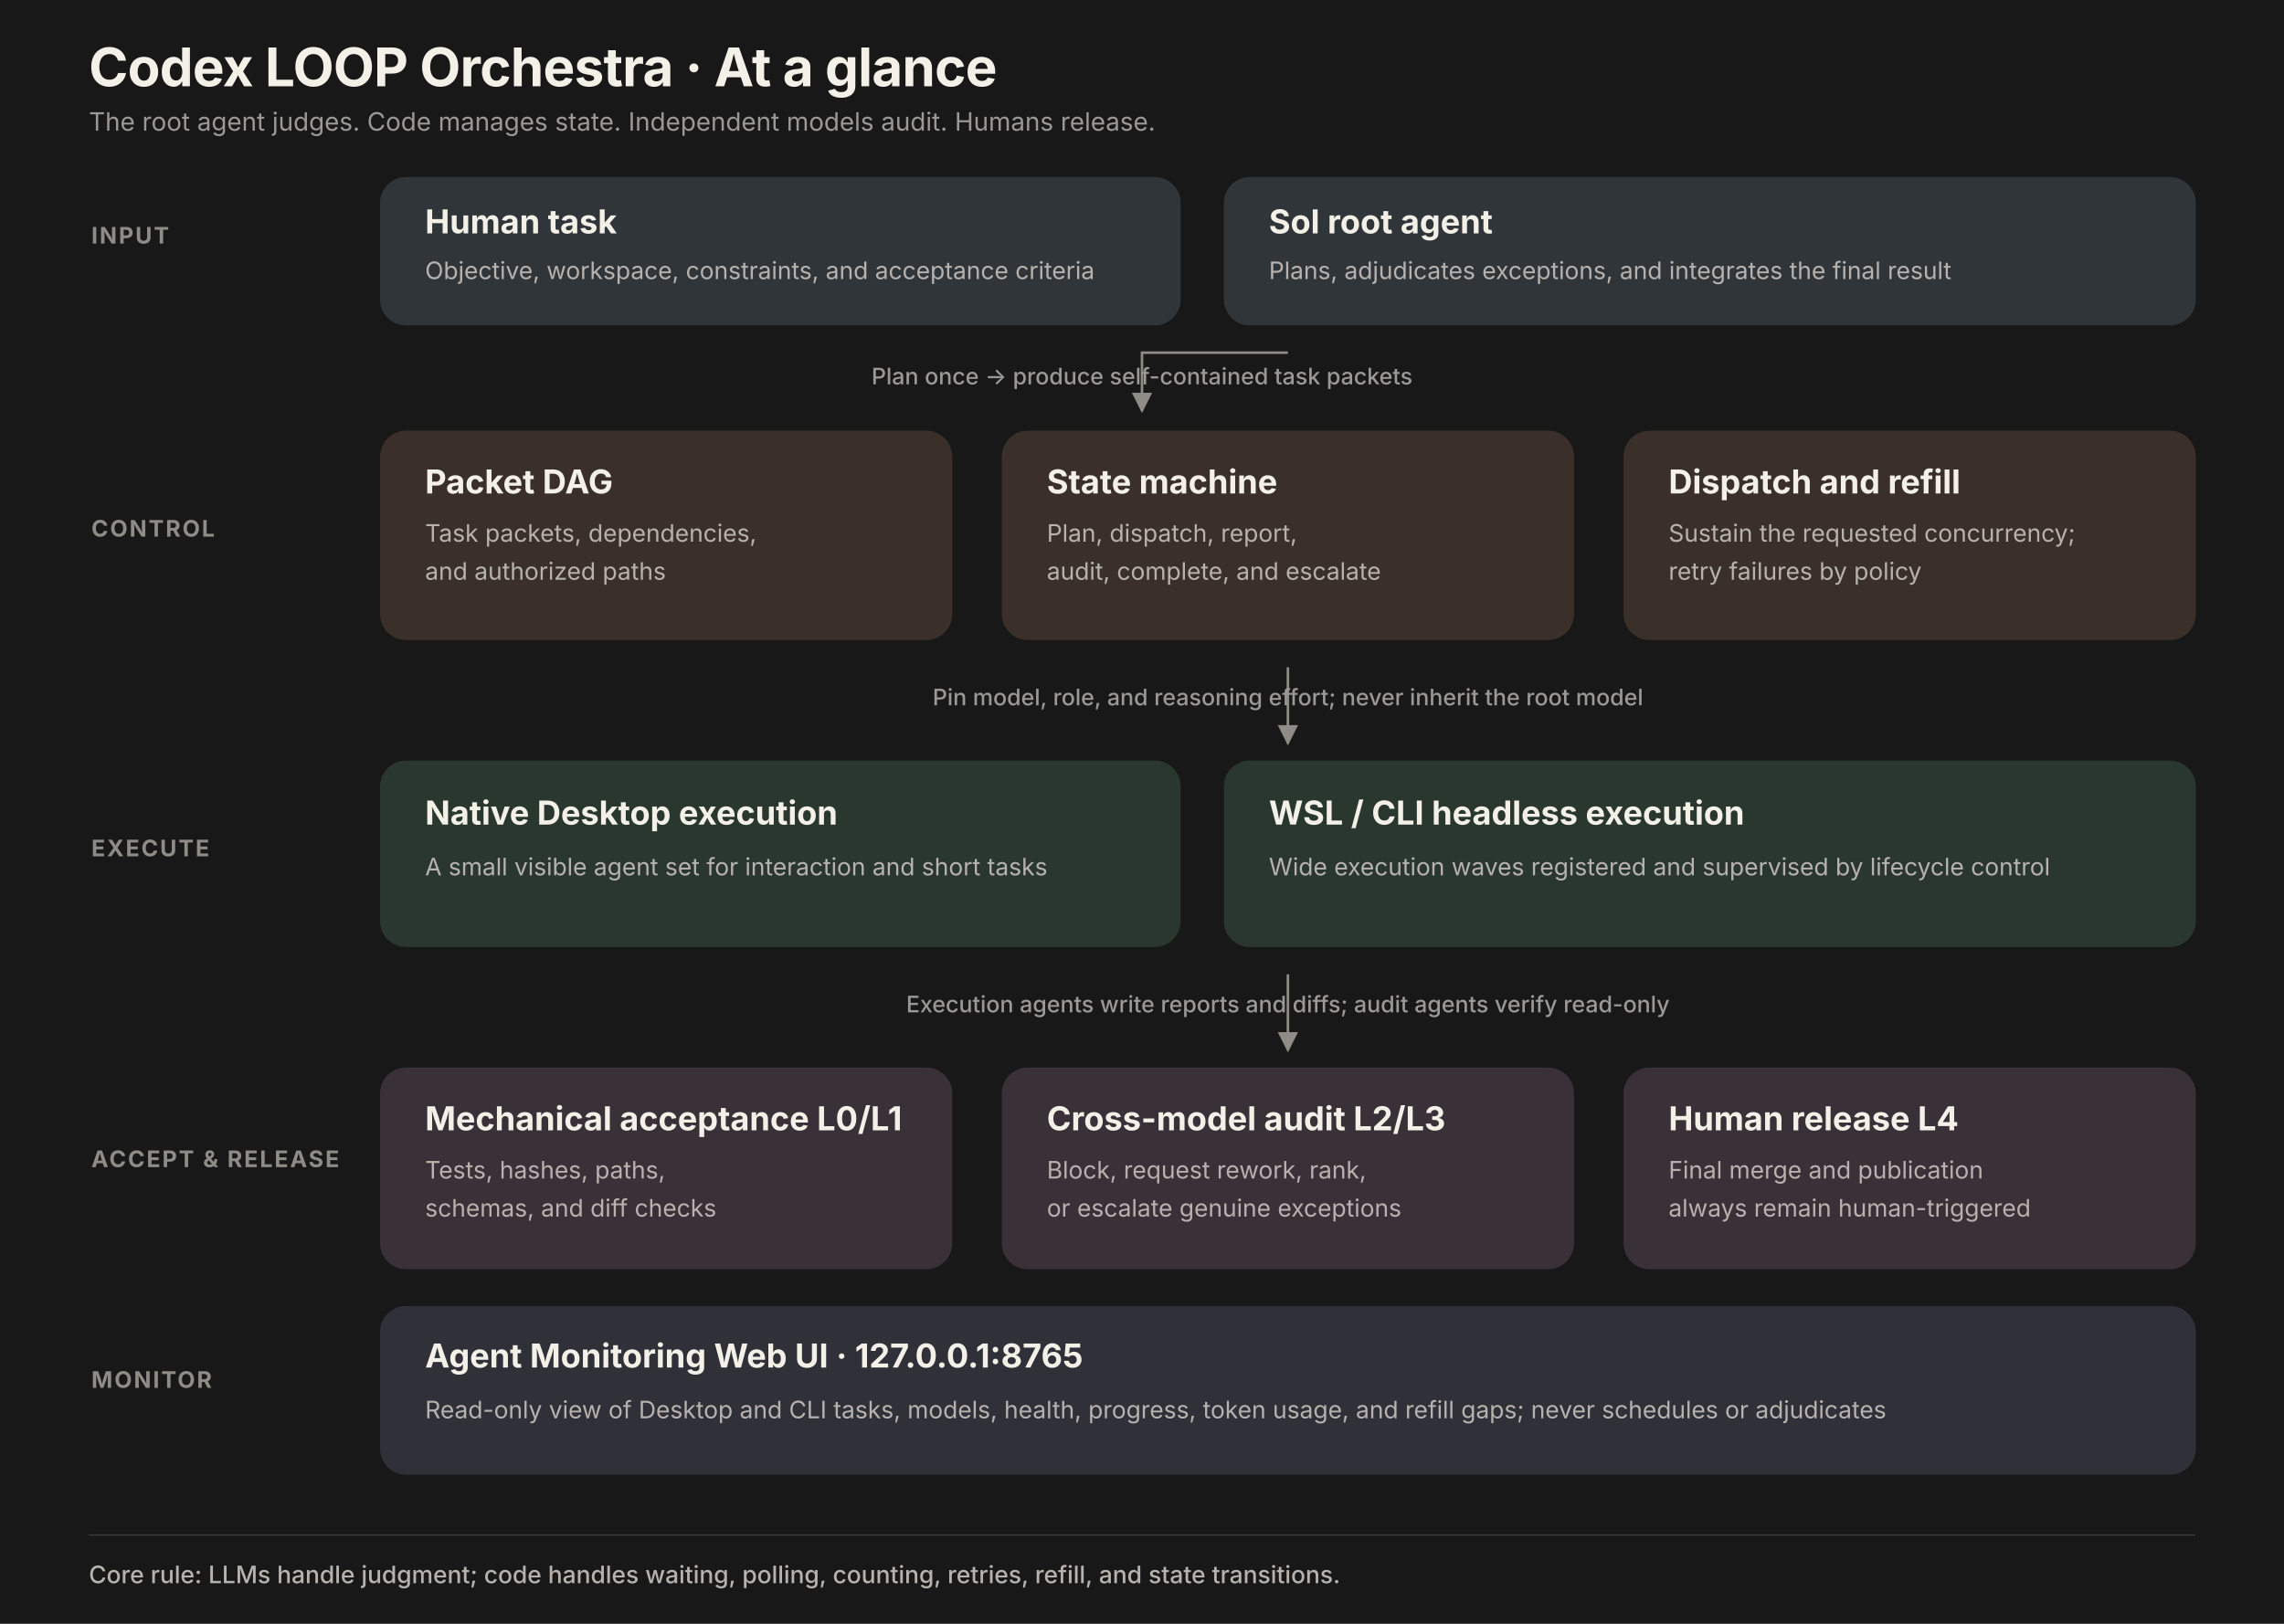
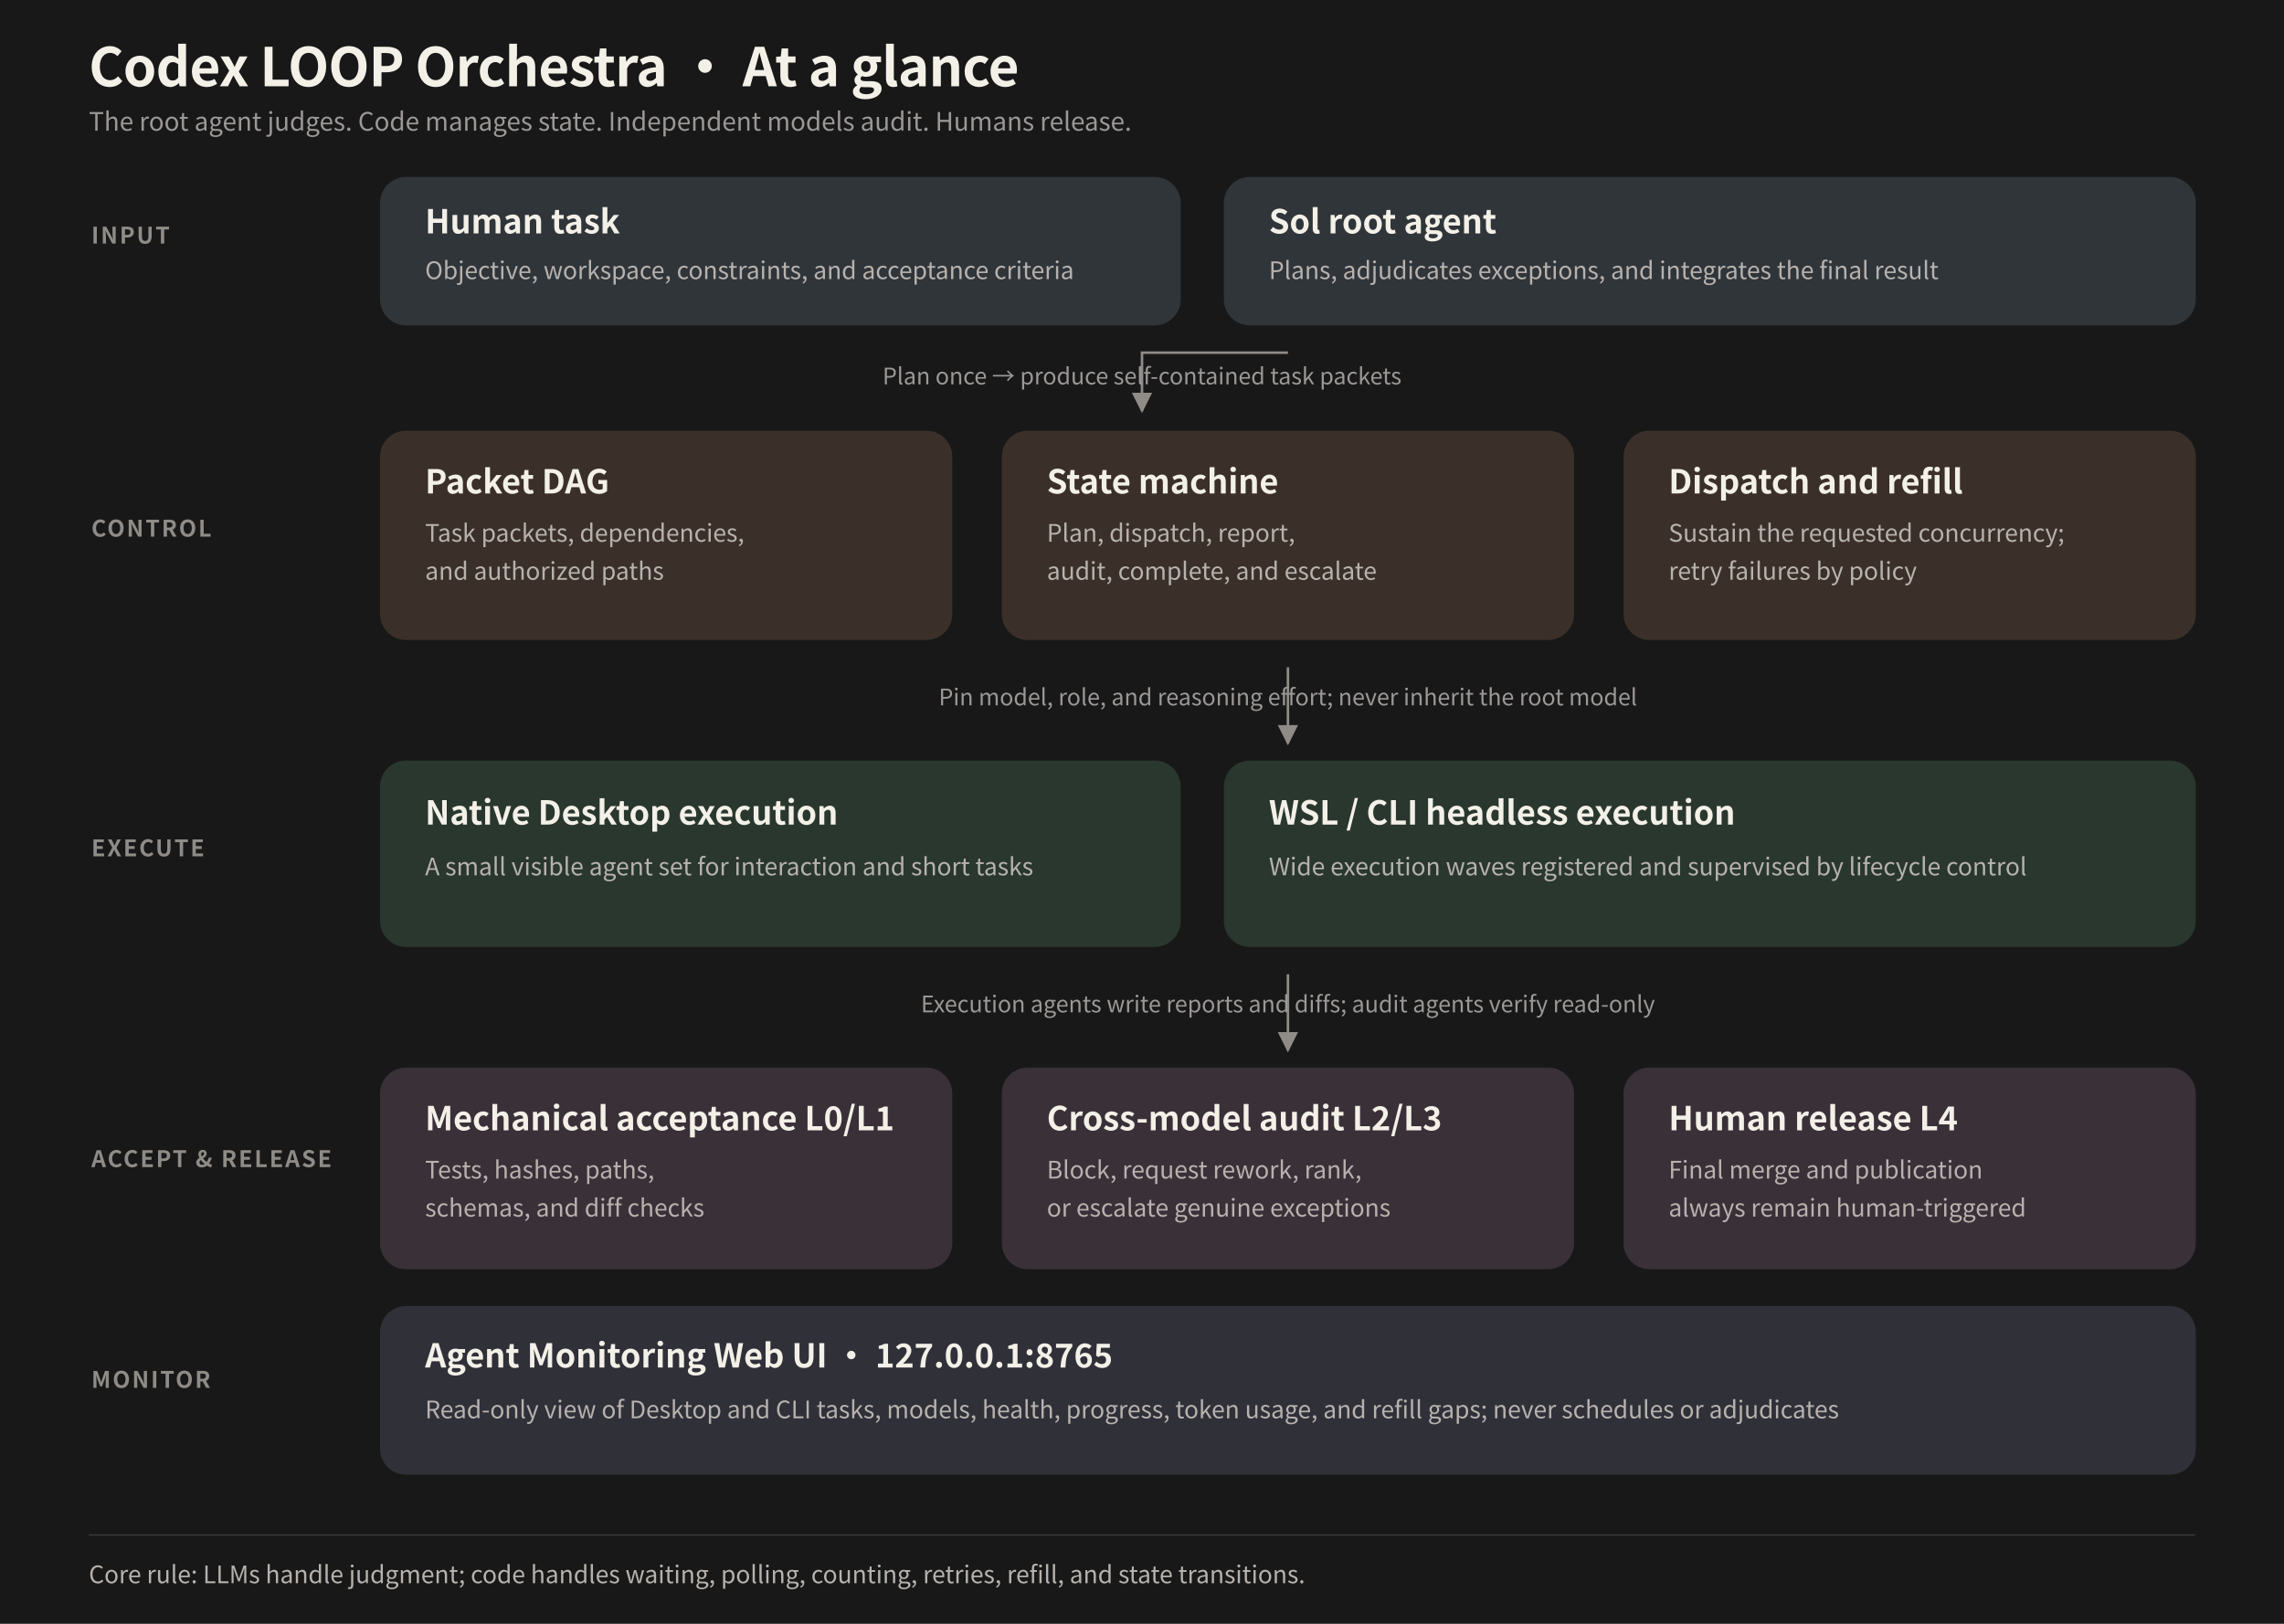
<svg xmlns="http://www.w3.org/2000/svg" width="1800" height="1280" viewBox="0 0 1800 1280" role="img" aria-labelledby="title desc">
  <defs>
    <linearGradient id="bg" x1="0" y1="0" x2="1" y2="1">
      <stop offset="0" stop-color="#171817" />
      <stop offset="1" stop-color="#171817" />
    </linearGradient>
    <linearGradient id="root" x1="0" y1="0" x2="1" y2="1">
      <stop offset="0" stop-color="#30353a" />
      <stop offset="1" stop-color="#30353a" />
    </linearGradient>
    <linearGradient id="exec" x1="0" y1="0" x2="1" y2="1">
      <stop offset="0" stop-color="#29372e" />
      <stop offset="1" stop-color="#29372e" />
    </linearGradient>
    <linearGradient id="audit" x1="0" y1="0" x2="1" y2="1">
      <stop offset="0" stop-color="#3a3038" />
      <stop offset="1" stop-color="#3a3038" />
    </linearGradient>
    <marker id="arrow" viewBox="0 0 10 10" refX="9" refY="5" markerWidth="8" markerHeight="8" orient="auto">
      <path d="M0 0 10 5 0 10Z" fill="#8f8b87" />
    </marker>
    <style>
-       .title{font:700 42px Inter,Segoe UI,Arial,sans-serif;fill:#f3f0e8;letter-spacing:-.5px}
-       .subtitle{font:400 20px Inter,Segoe UI,Arial,sans-serif;fill:#9b9897}
-       .lane{font:700 18px Inter,Segoe UI,Arial,sans-serif;fill:#8f8b87;letter-spacing:1.4px}
-       .cardTitle{font:700 26px Inter,Segoe UI,Arial,sans-serif;fill:#f3f0e8}
-       .body{font:400 19px Inter,Segoe UI,Arial,sans-serif;fill:#b7b2ae}
-       .flow{font:500 18px Inter,Segoe UI,Arial,sans-serif;fill:#9b9897}
-       .principle{font:500 19px Inter,Segoe UI,Arial,sans-serif;fill:#b7b2ae}
+       .title{font:700 42px "Microsoft YaHei","Noto Sans CJK SC",Segoe UI,Arial,sans-serif;fill:#f3f0e8;letter-spacing:-.5px}
+       .subtitle{font:400 20px "Microsoft YaHei","Noto Sans CJK SC",Segoe UI,Arial,sans-serif;fill:#9b9897}
+       .lane{font:700 18px "Microsoft YaHei","Noto Sans CJK SC",Segoe UI,Arial,sans-serif;fill:#8f8b87;letter-spacing:1.4px}
+       .cardTitle{font:700 26px "Microsoft YaHei","Noto Sans CJK SC",Segoe UI,Arial,sans-serif;fill:#f3f0e8}
+       .body{font:400 19px "Microsoft YaHei","Noto Sans CJK SC",Segoe UI,Arial,sans-serif;fill:#b7b2ae}
+       .flow{font:500 18px "Microsoft YaHei","Noto Sans CJK SC",Segoe UI,Arial,sans-serif;fill:#9b9897}
+       .principle{font:500 19px "Microsoft YaHei","Noto Sans CJK SC",Segoe UI,Arial,sans-serif;fill:#b7b2ae}
      .edge{fill:none;stroke:#8f8b87;stroke-width:2;marker-end:url(#arrow)}
    </style>
  </defs>
  <rect width="1800" height="1280" fill="url(#bg)" />
  <text x="70" y="68" class="title">Codex LOOP Orchestra · At a glance</text>
  <text x="70" y="103" class="subtitle">The root agent judges. Code manages state. Independent models audit. Humans release.</text>
  <text x="72" y="192" class="lane">INPUT</text>
  <rect x="300" y="140" width="630" height="116" rx="20" fill="#30353a" stroke="#30353a" />
  <text x="335" y="184" class="cardTitle">Human task</text>
  <text x="335" y="220" class="body">Objective, workspace, constraints, and acceptance criteria</text>
  <rect x="965" y="140" width="765" height="116" rx="20" fill="url(#root)" stroke="#30353a" />
  <text x="1000" y="184" class="cardTitle">Sol root agent</text>
  <text x="1000" y="220" class="body">Plans, adjudicates exceptions, and integrates the final result</text>
  <path class="edge" d="M1015 278 H900 V324" />
  <text x="900" y="303" text-anchor="middle" class="flow">Plan once → produce self-contained task packets</text>
  <text x="72" y="423" class="lane">CONTROL</text>
  <rect x="300" y="340" width="450" height="164" rx="20" fill="#3a3029" stroke="#3a3029" />
  <text x="335" y="389" class="cardTitle">Packet DAG</text>
  <text x="335" y="427" class="body">Task packets, dependencies,</text>
  <text x="335" y="457" class="body">and authorized paths</text>
  <rect x="790" y="340" width="450" height="164" rx="20" fill="#3a3029" stroke="#3a3029" />
  <text x="825" y="389" class="cardTitle">State machine</text>
  <text x="825" y="427" class="body">Plan, dispatch, report,</text>
  <text x="825" y="457" class="body">audit, complete, and escalate</text>
  <rect x="1280" y="340" width="450" height="164" rx="20" fill="#3a3029" stroke="#3a3029" />
  <text x="1315" y="389" class="cardTitle">Dispatch and refill</text>
  <text x="1315" y="427" class="body">Sustain the requested concurrency;</text>
  <text x="1315" y="457" class="body">retry failures by policy</text>
  <path class="edge" d="M1015 526 V586" />
  <text x="1015" y="556" text-anchor="middle" class="flow">Pin model, role, and reasoning effort; never inherit the root model</text>
  <text x="72" y="675" class="lane">EXECUTE</text>
  <rect x="300" y="600" width="630" height="146" rx="20" fill="url(#exec)" stroke="#29372e" />
  <text x="335" y="650" class="cardTitle">Native Desktop execution</text>
  <text x="335" y="690" class="body">A small visible agent set for interaction and short tasks</text>
  <rect x="965" y="600" width="765" height="146" rx="20" fill="url(#exec)" stroke="#29372e" />
  <text x="1000" y="650" class="cardTitle">WSL / CLI headless execution</text>
  <text x="1000" y="690" class="body">Wide execution waves registered and supervised by lifecycle control</text>
  <path class="edge" d="M1015 768 V828" />
  <text x="1015" y="798" text-anchor="middle" class="flow">Execution agents write reports and diffs; audit agents verify read-only</text>
  <text x="72" y="920" class="lane">ACCEPT &amp; RELEASE</text>
  <rect x="300" y="842" width="450" height="158" rx="20" fill="url(#audit)" stroke="#3a3038" />
  <text x="335" y="891" class="cardTitle">Mechanical acceptance L0/L1</text>
  <text x="335" y="929" class="body">Tests, hashes, paths,</text>
  <text x="335" y="959" class="body">schemas, and diff checks</text>
  <rect x="790" y="842" width="450" height="158" rx="20" fill="url(#audit)" stroke="#3a3038" />
  <text x="825" y="891" class="cardTitle">Cross-model audit L2/L3</text>
  <text x="825" y="929" class="body">Block, request rework, rank,</text>
  <text x="825" y="959" class="body">or escalate genuine exceptions</text>
  <rect x="1280" y="842" width="450" height="158" rx="20" fill="#3a3038" stroke="#3a3038" />
  <text x="1315" y="891" class="cardTitle">Human release L4</text>
  <text x="1315" y="929" class="body">Final merge and publication</text>
  <text x="1315" y="959" class="body">always remain human-triggered</text>
  <text x="72" y="1094" class="lane">MONITOR</text>
  <rect x="300" y="1030" width="1430" height="132" rx="20" fill="#303039" stroke="#303039" />
  <text x="335" y="1078" class="cardTitle">Agent Monitoring Web UI · 127.0.0.1:8765</text>
  <text x="335" y="1118" class="body">Read-only view of Desktop and CLI tasks, models, health, progress, token usage, and refill gaps; never schedules or adjudicates</text>
  <line x1="70" y1="1210" x2="1730" y2="1210" stroke="#3a3d39" />
  <text x="70" y="1248" class="principle">Core rule: LLMs handle judgment; code handles waiting, polling, counting, retries, refill, and state transitions.</text>
</svg>
